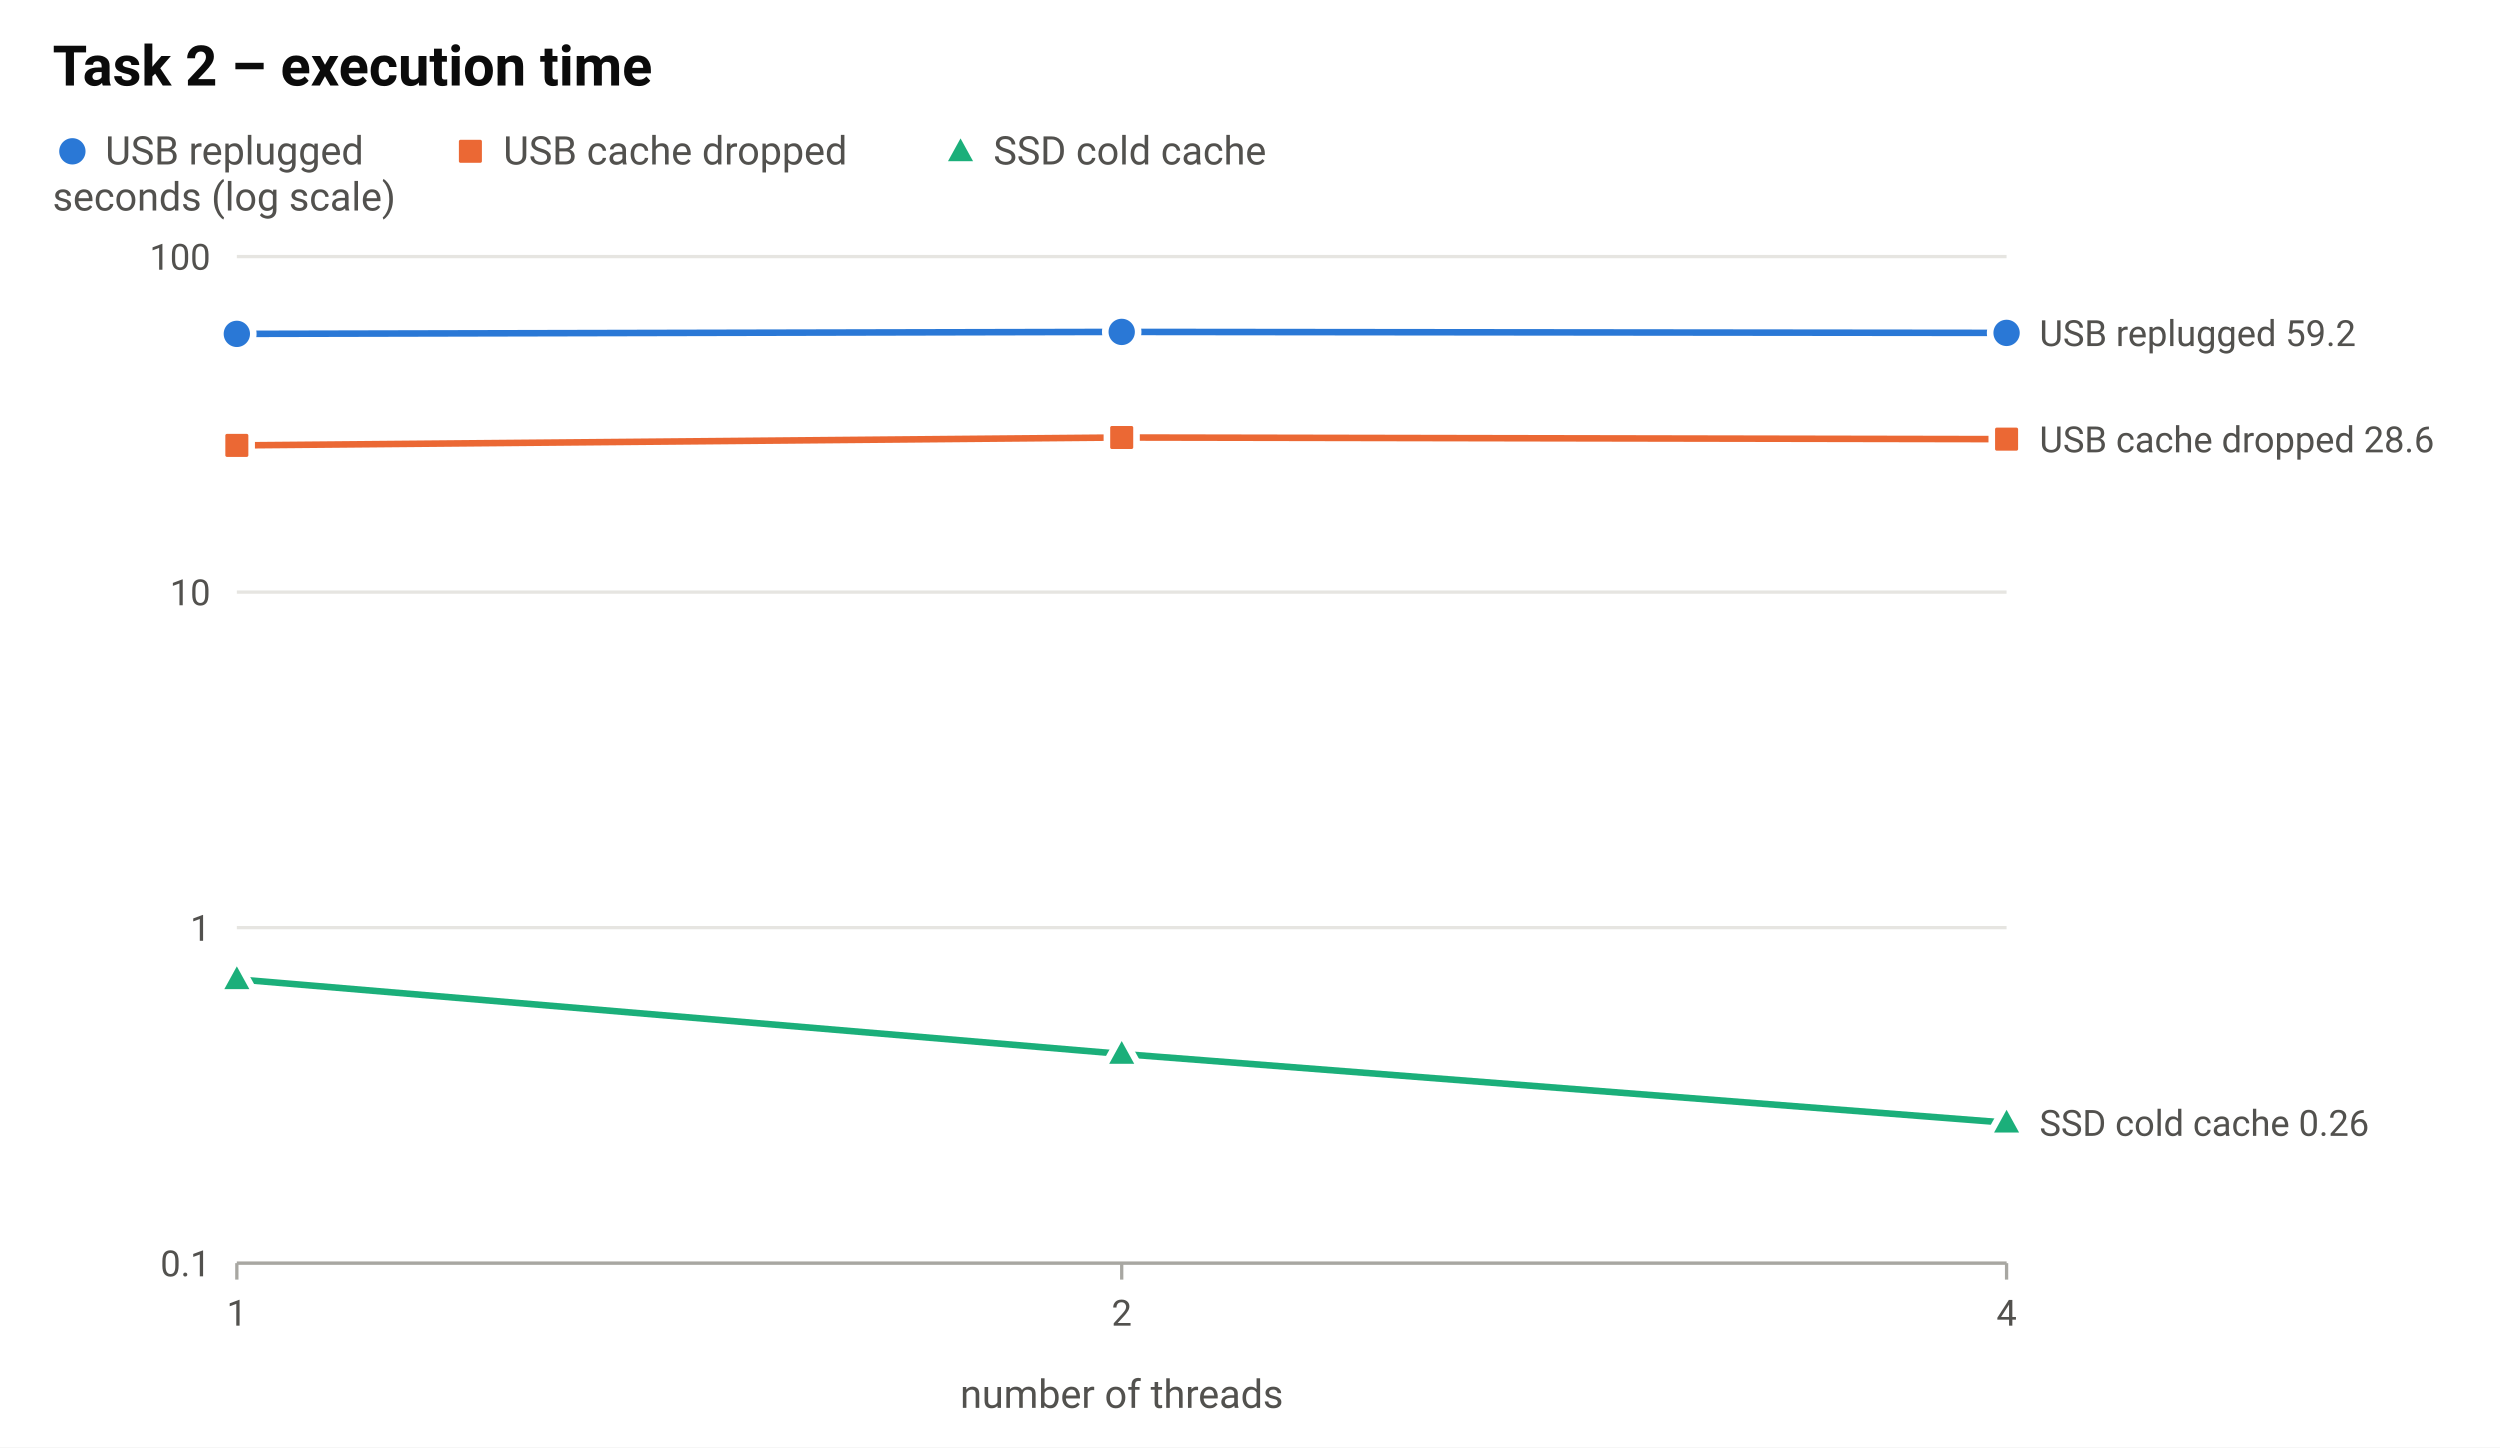
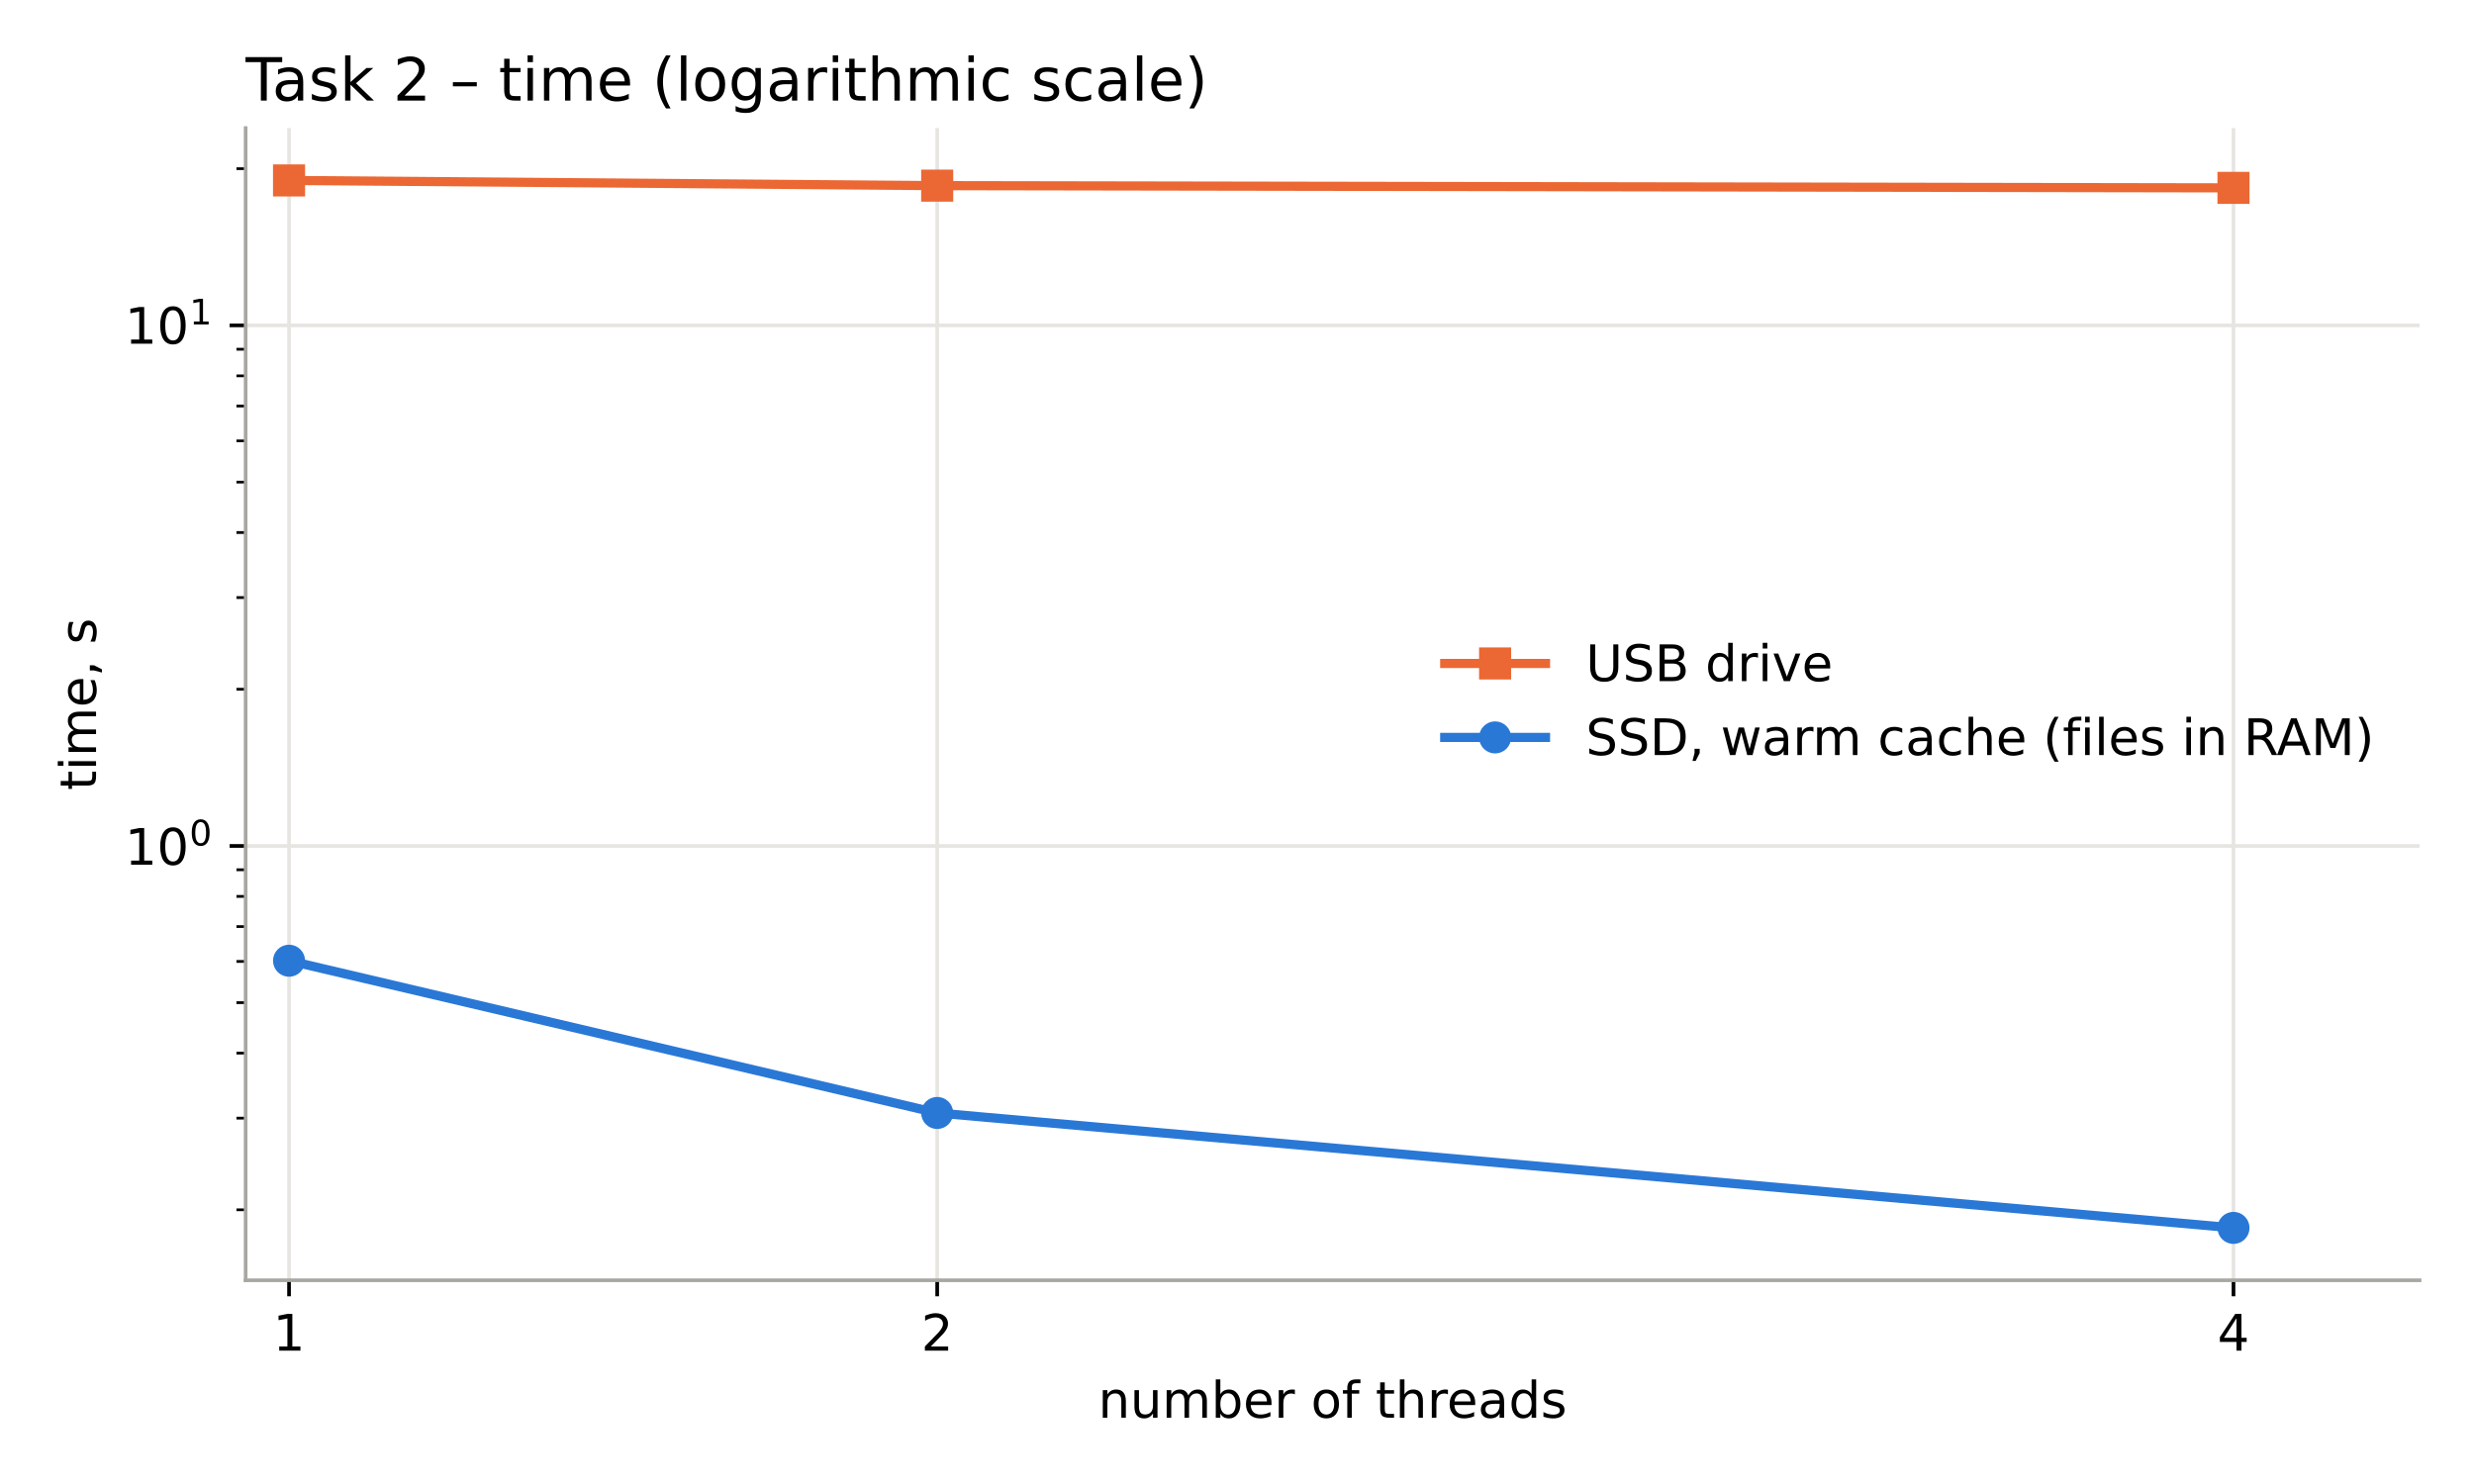
- <svg xmlns="http://www.w3.org/2000/svg" viewBox="0 0 760 440" width="760" height="440" font-family="system-ui, -apple-system, 'Segoe UI', Roboto, sans-serif">
-   <rect width="100%" height="100%" fill="#ffffff" />
-   <text x="16" y="26" font-size="17" font-weight="600" fill="#0b0b0b">Task 2 – execution time</text>
-   <text x="16" y="64" font-size="12" fill="#52514e">seconds (log scale)</text>
-   <circle cx="22.0" cy="46.0" r="5" stroke="#ffffff" stroke-width="2" fill="#2a78d6" />
-   <text x="32" y="50" font-size="12" fill="#52514e">USB replugged</text>
-   <rect x="138.5" y="41.5" width="9" height="9" rx="1.5" stroke="#ffffff" stroke-width="2" fill="#eb6834" />
-   <text x="153" y="50" font-size="12" fill="#52514e">USB cache dropped</text>
-   <path d="M292.0,40.0 L297.5,50.0 L286.5,50.0 Z" stroke="#ffffff" stroke-width="2" fill="#1baf7a" />
-   <text x="302" y="50" font-size="12" fill="#52514e">SSD cold cache</text>
-   <line x1="72" x2="610" y1="384.0" y2="384.0" stroke="#e6e5e1" stroke-width="1" />
-   <text x="64" y="388.0" font-size="11" fill="#52514e" text-anchor="end">0.1</text>
-   <line x1="72" x2="610" y1="282.0" y2="282.0" stroke="#e6e5e1" stroke-width="1" />
-   <text x="64" y="286.0" font-size="11" fill="#52514e" text-anchor="end">1</text>
-   <line x1="72" x2="610" y1="180.0" y2="180.0" stroke="#e6e5e1" stroke-width="1" />
-   <text x="64" y="184.0" font-size="11" fill="#52514e" text-anchor="end">10</text>
-   <line x1="72" x2="610" y1="78.0" y2="78.0" stroke="#e6e5e1" stroke-width="1" />
-   <text x="64" y="82.0" font-size="11" fill="#52514e" text-anchor="end">100</text>
-   <line x1="72.0" x2="72.0" y1="384" y2="389" stroke="#a8a7a2" />
-   <text x="72.0" y="403" font-size="11" fill="#52514e" text-anchor="middle">1</text>
-   <line x1="341.0" x2="341.0" y1="384" y2="389" stroke="#a8a7a2" />
-   <text x="341.0" y="403" font-size="11" fill="#52514e" text-anchor="middle">2</text>
-   <line x1="610.0" x2="610.0" y1="384" y2="389" stroke="#a8a7a2" />
-   <text x="610.0" y="403" font-size="11" fill="#52514e" text-anchor="middle">4</text>
-   <line x1="72" x2="610" y1="384" y2="384" stroke="#a8a7a2" stroke-width="1" />
-   <text x="341" y="428" font-size="12" fill="#52514e" text-anchor="middle">number of threads</text>
-   <path d="M72.0,101.5 L341.0,100.9 L610.0,101.2" fill="none" stroke="#2a78d6" stroke-width="2" stroke-linejoin="round" stroke-linecap="round" />
-   <circle cx="72.0" cy="101.5" r="5" stroke="#ffffff" stroke-width="2" fill="#2a78d6" />
-   <circle cx="341.0" cy="100.9" r="5" stroke="#ffffff" stroke-width="2" fill="#2a78d6" />
-   <circle cx="610.0" cy="101.2" r="5" stroke="#ffffff" stroke-width="2" fill="#2a78d6" />
-   <path d="M72.0,135.4 L341.0,133.0 L610.0,133.5" fill="none" stroke="#eb6834" stroke-width="2" stroke-linejoin="round" stroke-linecap="round" />
-   <rect x="67.5" y="130.9" width="9" height="9" rx="1.5" stroke="#ffffff" stroke-width="2" fill="#eb6834" />
-   <rect x="336.5" y="128.5" width="9" height="9" rx="1.5" stroke="#ffffff" stroke-width="2" fill="#eb6834" />
-   <rect x="605.5" y="129.0" width="9" height="9" rx="1.5" stroke="#ffffff" stroke-width="2" fill="#eb6834" />
-   <path d="M72.0,297.7 L341.0,320.4 L610.0,341.3" fill="none" stroke="#1baf7a" stroke-width="2" stroke-linejoin="round" stroke-linecap="round" />
-   <path d="M72.0,291.7 L77.5,301.7 L66.5,301.7 Z" stroke="#ffffff" stroke-width="2" fill="#1baf7a" />
-   <path d="M341.0,314.4 L346.5,324.4 L335.5,324.4 Z" stroke="#ffffff" stroke-width="2" fill="#1baf7a" />
-   <path d="M610.0,335.3 L615.5,345.3 L604.5,345.3 Z" stroke="#ffffff" stroke-width="2" fill="#1baf7a" />
-   <text x="620" y="105.2" font-size="11" fill="#52514e">USB replugged  59.2</text>
-   <text x="620" y="137.5" font-size="11" fill="#52514e">USB cache dropped  28.6</text>
-   <text x="620" y="345.3" font-size="11" fill="#52514e">SSD cold cache  0.26</text>
+ <svg xmlns="http://www.w3.org/2000/svg" xmlns:xlink="http://www.w3.org/1999/xlink" width="540pt" height="324pt" viewBox="0 0 540 324" version="1.1">
+   <defs>
+     <style type="text/css">*{stroke-linejoin: round; stroke-linecap: butt}</style>
+   </defs>
+   <g id="figure_1">
+     <g id="patch_1">
+       <path d="M 0 324  L 540 324  L 540 0  L 0 0  z " style="fill: #ffffff" />
+     </g>
+     <g id="axes_1">
+       <g id="patch_2">
+         <path d="M 53.615 279.52  L 528.12 279.52  L 528.12 27.96  L 53.615 27.96  z " style="fill: #ffffff" />
+       </g>
+       <g id="matplotlib.axis_1">
+         <g id="xtick_1">
+           <g id="line2d_1">
+             <path d="M 63.089 279.52  L 63.089 27.96  " clip-path="url(#pb6b300d0fb)" style="fill: none; stroke: #e6e5e1; stroke-width: 0.8; stroke-linecap: square" />
+           </g>
+           <g id="line2d_2">
+             <defs>
+               <path id="m431bc9a33b" d="M 0 0  L 0 3.5  " style="stroke: #000000; stroke-width: 0.8" />
+             </defs>
+             <g>
+               <use xlink:href="#m431bc9a33b" x="63.089" y="279.52" style="stroke: #000000; stroke-width: 0.8" />
+             </g>
+           </g>
+           <g id="text_1">
+             <text style="font-size: 11px; font-family: 'DejaVu Sans', 'Bitstream Vera Sans', 'Computer Modern Sans Serif', 'Lucida Grande', 'Verdana', 'Geneva', 'Lucid', 'Arial', 'Helvetica', 'Avant Garde', sans-serif; text-anchor: middle" x="63.089" y="294.878" transform="rotate(-0 63.08896 294.8783)">1</text>
+           </g>
+         </g>
+         <g id="xtick_2">
+           <g id="line2d_3">
+             <path d="M 204.561 279.52  L 204.561 27.96  " clip-path="url(#pb6b300d0fb)" style="fill: none; stroke: #e6e5e1; stroke-width: 0.8; stroke-linecap: square" />
+           </g>
+           <g id="line2d_4">
+             <g>
+               <use xlink:href="#m431bc9a33b" x="204.561" y="279.52" style="stroke: #000000; stroke-width: 0.8" />
+             </g>
+           </g>
+           <g id="text_2">
+             <text style="font-size: 11px; font-family: 'DejaVu Sans', 'Bitstream Vera Sans', 'Computer Modern Sans Serif', 'Lucida Grande', 'Verdana', 'Geneva', 'Lucid', 'Arial', 'Helvetica', 'Avant Garde', sans-serif; text-anchor: middle" x="204.561" y="294.878" transform="rotate(-0 204.5607 294.8783)">2</text>
+           </g>
+         </g>
+         <g id="xtick_3">
+           <g id="line2d_5">
+             <path d="M 487.504 279.52  L 487.504 27.96  " clip-path="url(#pb6b300d0fb)" style="fill: none; stroke: #e6e5e1; stroke-width: 0.8; stroke-linecap: square" />
+           </g>
+           <g id="line2d_6">
+             <g>
+               <use xlink:href="#m431bc9a33b" x="487.504" y="279.52" style="stroke: #000000; stroke-width: 0.8" />
+             </g>
+           </g>
+           <g id="text_3">
+             <text style="font-size: 11px; font-family: 'DejaVu Sans', 'Bitstream Vera Sans', 'Computer Modern Sans Serif', 'Lucida Grande', 'Verdana', 'Geneva', 'Lucid', 'Arial', 'Helvetica', 'Avant Garde', sans-serif; text-anchor: middle" x="487.504" y="294.878" transform="rotate(-0 487.5043 294.8783)">4</text>
+           </g>
+         </g>
+         <g id="text_4">
+           <text style="font-size: 11px; font-family: 'DejaVu Sans', 'Bitstream Vera Sans', 'Computer Modern Sans Serif', 'Lucida Grande', 'Verdana', 'Geneva', 'Lucid', 'Arial', 'Helvetica', 'Avant Garde', sans-serif; text-anchor: middle" x="290.868" y="309.524" transform="rotate(-0 290.8675 309.5242)">number of threads</text>
+         </g>
+       </g>
+       <g id="matplotlib.axis_2">
+         <g id="ytick_1">
+           <g id="line2d_7">
+             <path d="M 53.615 184.694  L 528.12 184.694  " clip-path="url(#pb6b300d0fb)" style="fill: none; stroke: #e6e5e1; stroke-width: 0.8; stroke-linecap: square" />
+           </g>
+           <g id="line2d_8">
+             <defs>
+               <path id="md1a821bf9c" d="M 0 0  L -3.5 0  " style="stroke: #000000; stroke-width: 0.8" />
+             </defs>
+             <g>
+               <use xlink:href="#md1a821bf9c" x="53.615" y="184.694" style="stroke: #000000; stroke-width: 0.8" />
+             </g>
+           </g>
+           <g id="text_5">
+             <g transform="translate(27.25502 188.8732)">
+               <text>
+                 <tspan x="0" y="-0.069" style="font-size: 11px; font-family: 'DejaVu Sans'">1</tspan>
+                 <tspan x="6.999" y="-0.069" style="font-size: 11px; font-family: 'DejaVu Sans'">0</tspan>
+                 <tspan x="14.102" y="-4.28" style="font-size: 7.7px; font-family: 'DejaVu Sans'">0</tspan>
+               </text>
+             </g>
+           </g>
+         </g>
+         <g id="ytick_2">
+           <g id="line2d_9">
+             <path d="M 53.615 71.043  L 528.12 71.043  " clip-path="url(#pb6b300d0fb)" style="fill: none; stroke: #e6e5e1; stroke-width: 0.8; stroke-linecap: square" />
+           </g>
+           <g id="line2d_10">
+             <g>
+               <use xlink:href="#md1a821bf9c" x="53.615" y="71.043" style="stroke: #000000; stroke-width: 0.8" />
+             </g>
+           </g>
+           <g id="text_6">
+             <g transform="translate(27.25502 75.22181)">
+               <text>
+                 <tspan x="0" y="-0.178" style="font-size: 11px; font-family: 'DejaVu Sans'">1</tspan>
+                 <tspan x="6.999" y="-0.178" style="font-size: 11px; font-family: 'DejaVu Sans'">0</tspan>
+                 <tspan x="14.102" y="-4.389" style="font-size: 7.7px; font-family: 'DejaVu Sans'">1</tspan>
+               </text>
+             </g>
+           </g>
+         </g>
+         <g id="ytick_3">
+           <g id="line2d_11">
+             <defs>
+               <path id="m687b9ec455" d="M 0 0  L -2 0  " style="stroke: #000000; stroke-width: 0.6" />
+             </defs>
+             <g>
+               <use xlink:href="#m687b9ec455" x="53.615" y="264.133" style="stroke: #000000; stroke-width: 0.6" />
+             </g>
+           </g>
+         </g>
+         <g id="ytick_4">
+           <g id="line2d_12">
+             <g>
+               <use xlink:href="#m687b9ec455" x="53.615" y="244.12" style="stroke: #000000; stroke-width: 0.6" />
+             </g>
+           </g>
+         </g>
+         <g id="ytick_5">
+           <g id="line2d_13">
+             <g>
+               <use xlink:href="#m687b9ec455" x="53.615" y="229.921" style="stroke: #000000; stroke-width: 0.6" />
+             </g>
+           </g>
+         </g>
+         <g id="ytick_6">
+           <g id="line2d_14">
+             <g>
+               <use xlink:href="#m687b9ec455" x="53.615" y="218.907" style="stroke: #000000; stroke-width: 0.6" />
+             </g>
+           </g>
+         </g>
+         <g id="ytick_7">
+           <g id="line2d_15">
+             <g>
+               <use xlink:href="#m687b9ec455" x="53.615" y="209.907" style="stroke: #000000; stroke-width: 0.6" />
+             </g>
+           </g>
+         </g>
+         <g id="ytick_8">
+           <g id="line2d_16">
+             <g>
+               <use xlink:href="#m687b9ec455" x="53.615" y="202.299" style="stroke: #000000; stroke-width: 0.6" />
+             </g>
+           </g>
+         </g>
+         <g id="ytick_9">
+           <g id="line2d_17">
+             <g>
+               <use xlink:href="#m687b9ec455" x="53.615" y="195.708" style="stroke: #000000; stroke-width: 0.6" />
+             </g>
+           </g>
+         </g>
+         <g id="ytick_10">
+           <g id="line2d_18">
+             <g>
+               <use xlink:href="#m687b9ec455" x="53.615" y="189.894" style="stroke: #000000; stroke-width: 0.6" />
+             </g>
+           </g>
+         </g>
+         <g id="ytick_11">
+           <g id="line2d_19">
+             <g>
+               <use xlink:href="#m687b9ec455" x="53.615" y="150.482" style="stroke: #000000; stroke-width: 0.6" />
+             </g>
+           </g>
+         </g>
+         <g id="ytick_12">
+           <g id="line2d_20">
+             <g>
+               <use xlink:href="#m687b9ec455" x="53.615" y="130.469" style="stroke: #000000; stroke-width: 0.6" />
+             </g>
+           </g>
+         </g>
+         <g id="ytick_13">
+           <g id="line2d_21">
+             <g>
+               <use xlink:href="#m687b9ec455" x="53.615" y="116.269" style="stroke: #000000; stroke-width: 0.6" />
+             </g>
+           </g>
+         </g>
+         <g id="ytick_14">
+           <g id="line2d_22">
+             <g>
+               <use xlink:href="#m687b9ec455" x="53.615" y="105.255" style="stroke: #000000; stroke-width: 0.6" />
+             </g>
+           </g>
+         </g>
+         <g id="ytick_15">
+           <g id="line2d_23">
+             <g>
+               <use xlink:href="#m687b9ec455" x="53.615" y="96.256" style="stroke: #000000; stroke-width: 0.6" />
+             </g>
+           </g>
+         </g>
+         <g id="ytick_16">
+           <g id="line2d_24">
+             <g>
+               <use xlink:href="#m687b9ec455" x="53.615" y="88.647" style="stroke: #000000; stroke-width: 0.6" />
+             </g>
+           </g>
+         </g>
+         <g id="ytick_17">
+           <g id="line2d_25">
+             <g>
+               <use xlink:href="#m687b9ec455" x="53.615" y="82.057" style="stroke: #000000; stroke-width: 0.6" />
+             </g>
+           </g>
+         </g>
+         <g id="ytick_18">
+           <g id="line2d_26">
+             <g>
+               <use xlink:href="#m687b9ec455" x="53.615" y="76.243" style="stroke: #000000; stroke-width: 0.6" />
+             </g>
+           </g>
+         </g>
+         <g id="ytick_19">
+           <g id="line2d_27">
+             <g>
+               <use xlink:href="#m687b9ec455" x="53.615" y="36.83" style="stroke: #000000; stroke-width: 0.6" />
+             </g>
+           </g>
+         </g>
+         <g id="text_7">
+           <text style="font-size: 11px; font-family: 'DejaVu Sans', 'Bitstream Vera Sans', 'Computer Modern Sans Serif', 'Lucida Grande', 'Verdana', 'Geneva', 'Lucid', 'Arial', 'Helvetica', 'Avant Garde', sans-serif; text-anchor: middle" x="20.967" y="153.74" transform="rotate(-90 20.96737 153.74)">time, s</text>
+         </g>
+       </g>
+       <g id="line2d_28">
+         <path d="M 63.089 39.395  L 204.561 40.533  L 487.504 41.017  " clip-path="url(#pb6b300d0fb)" style="fill: none; stroke: #eb6834; stroke-width: 2; stroke-linecap: square" />
+         <defs>
+           <path id="ma39267e7a4" d="M -3 3  L 3 3  L 3 -3  L -3 -3  z " style="stroke: #eb6834; stroke-linejoin: miter" />
+         </defs>
+         <g clip-path="url(#pb6b300d0fb)">
+           <use xlink:href="#ma39267e7a4" x="63.089" y="39.395" style="fill: #eb6834; stroke: #eb6834; stroke-linejoin: miter" />
+           <use xlink:href="#ma39267e7a4" x="204.561" y="40.533" style="fill: #eb6834; stroke: #eb6834; stroke-linejoin: miter" />
+           <use xlink:href="#ma39267e7a4" x="487.504" y="41.017" style="fill: #eb6834; stroke: #eb6834; stroke-linejoin: miter" />
+         </g>
+       </g>
+       <g id="line2d_29">
+         <path d="M 63.089 209.753  L 204.561 242.993  L 487.504 268.085  " clip-path="url(#pb6b300d0fb)" style="fill: none; stroke: #2a78d6; stroke-width: 2; stroke-linecap: square" />
+         <defs>
+           <path id="mf476dba1ad" d="M 0 3  C 0.796 3 1.559 2.684 2.121 2.121  C 2.684 1.559 3 0.796 3 0  C 3 -0.796 2.684 -1.559 2.121 -2.121  C 1.559 -2.684 0.796 -3 0 -3  C -0.796 -3 -1.559 -2.684 -2.121 -2.121  C -2.684 -1.559 -3 -0.796 -3 0  C -3 0.796 -2.684 1.559 -2.121 2.121  C -1.559 2.684 -0.796 3 0 3  z " style="stroke: #2a78d6" />
+         </defs>
+         <g clip-path="url(#pb6b300d0fb)">
+           <use xlink:href="#mf476dba1ad" x="63.089" y="209.753" style="fill: #2a78d6; stroke: #2a78d6" />
+           <use xlink:href="#mf476dba1ad" x="204.561" y="242.993" style="fill: #2a78d6; stroke: #2a78d6" />
+           <use xlink:href="#mf476dba1ad" x="487.504" y="268.085" style="fill: #2a78d6; stroke: #2a78d6" />
+         </g>
+       </g>
+       <g id="patch_3">
+         <path d="M 53.615 279.52  L 53.615 27.96  " style="fill: none; stroke: #a8a7a2; stroke-width: 0.8; stroke-linejoin: miter; stroke-linecap: square" />
+       </g>
+       <g id="patch_4">
+         <path d="M 53.615 279.52  L 528.12 279.52  " style="fill: none; stroke: #a8a7a2; stroke-width: 0.8; stroke-linejoin: miter; stroke-linecap: square" />
+       </g>
+       <g id="text_8">
+         <text style="font-size: 13px; font-family: 'DejaVu Sans', 'Bitstream Vera Sans', 'Computer Modern Sans Serif', 'Lucida Grande', 'Verdana', 'Geneva', 'Lucid', 'Arial', 'Helvetica', 'Avant Garde', sans-serif; text-anchor: start" x="53.615" y="21.96" transform="rotate(-0 53.61502 21.96)">Task 2 – time (logarithmic scale)</text>
+       </g>
+       <g id="legend_1">
+         <g id="line2d_30">
+           <path d="M 315.337 144.852  L 326.337 144.852  L 337.337 144.852  " style="fill: none; stroke: #eb6834; stroke-width: 2; stroke-linecap: square" />
+           <g>
+             <use xlink:href="#ma39267e7a4" x="326.337" y="144.852" style="fill: #eb6834; stroke: #eb6834; stroke-linejoin: miter" />
+           </g>
+         </g>
+         <g id="text_9">
+           <text style="font-size: 11px; font-family: 'DejaVu Sans', 'Bitstream Vera Sans', 'Computer Modern Sans Serif', 'Lucida Grande', 'Verdana', 'Geneva', 'Lucid', 'Arial', 'Helvetica', 'Avant Garde', sans-serif; text-anchor: start" x="346.137" y="148.702" transform="rotate(-0 346.137 148.7023)">USB drive</text>
+         </g>
+         <g id="line2d_31">
+           <path d="M 315.337 160.998  L 326.337 160.998  L 337.337 160.998  " style="fill: none; stroke: #2a78d6; stroke-width: 2; stroke-linecap: square" />
+           <g>
+             <use xlink:href="#mf476dba1ad" x="326.337" y="160.998" style="fill: #2a78d6; stroke: #2a78d6" />
+           </g>
+         </g>
+         <g id="text_10">
+           <text style="font-size: 11px; font-family: 'DejaVu Sans', 'Bitstream Vera Sans', 'Computer Modern Sans Serif', 'Lucida Grande', 'Verdana', 'Geneva', 'Lucid', 'Arial', 'Helvetica', 'Avant Garde', sans-serif; text-anchor: start" x="346.137" y="164.848" transform="rotate(-0 346.137 164.8483)">SSD, warm cache (files in RAM)</text>
+         </g>
+       </g>
+     </g>
+   </g>
+   <defs>
+     <clipPath id="pb6b300d0fb">
+       <rect x="53.615" y="27.96" width="474.505" height="251.56" />
+     </clipPath>
+   </defs>
</svg>
